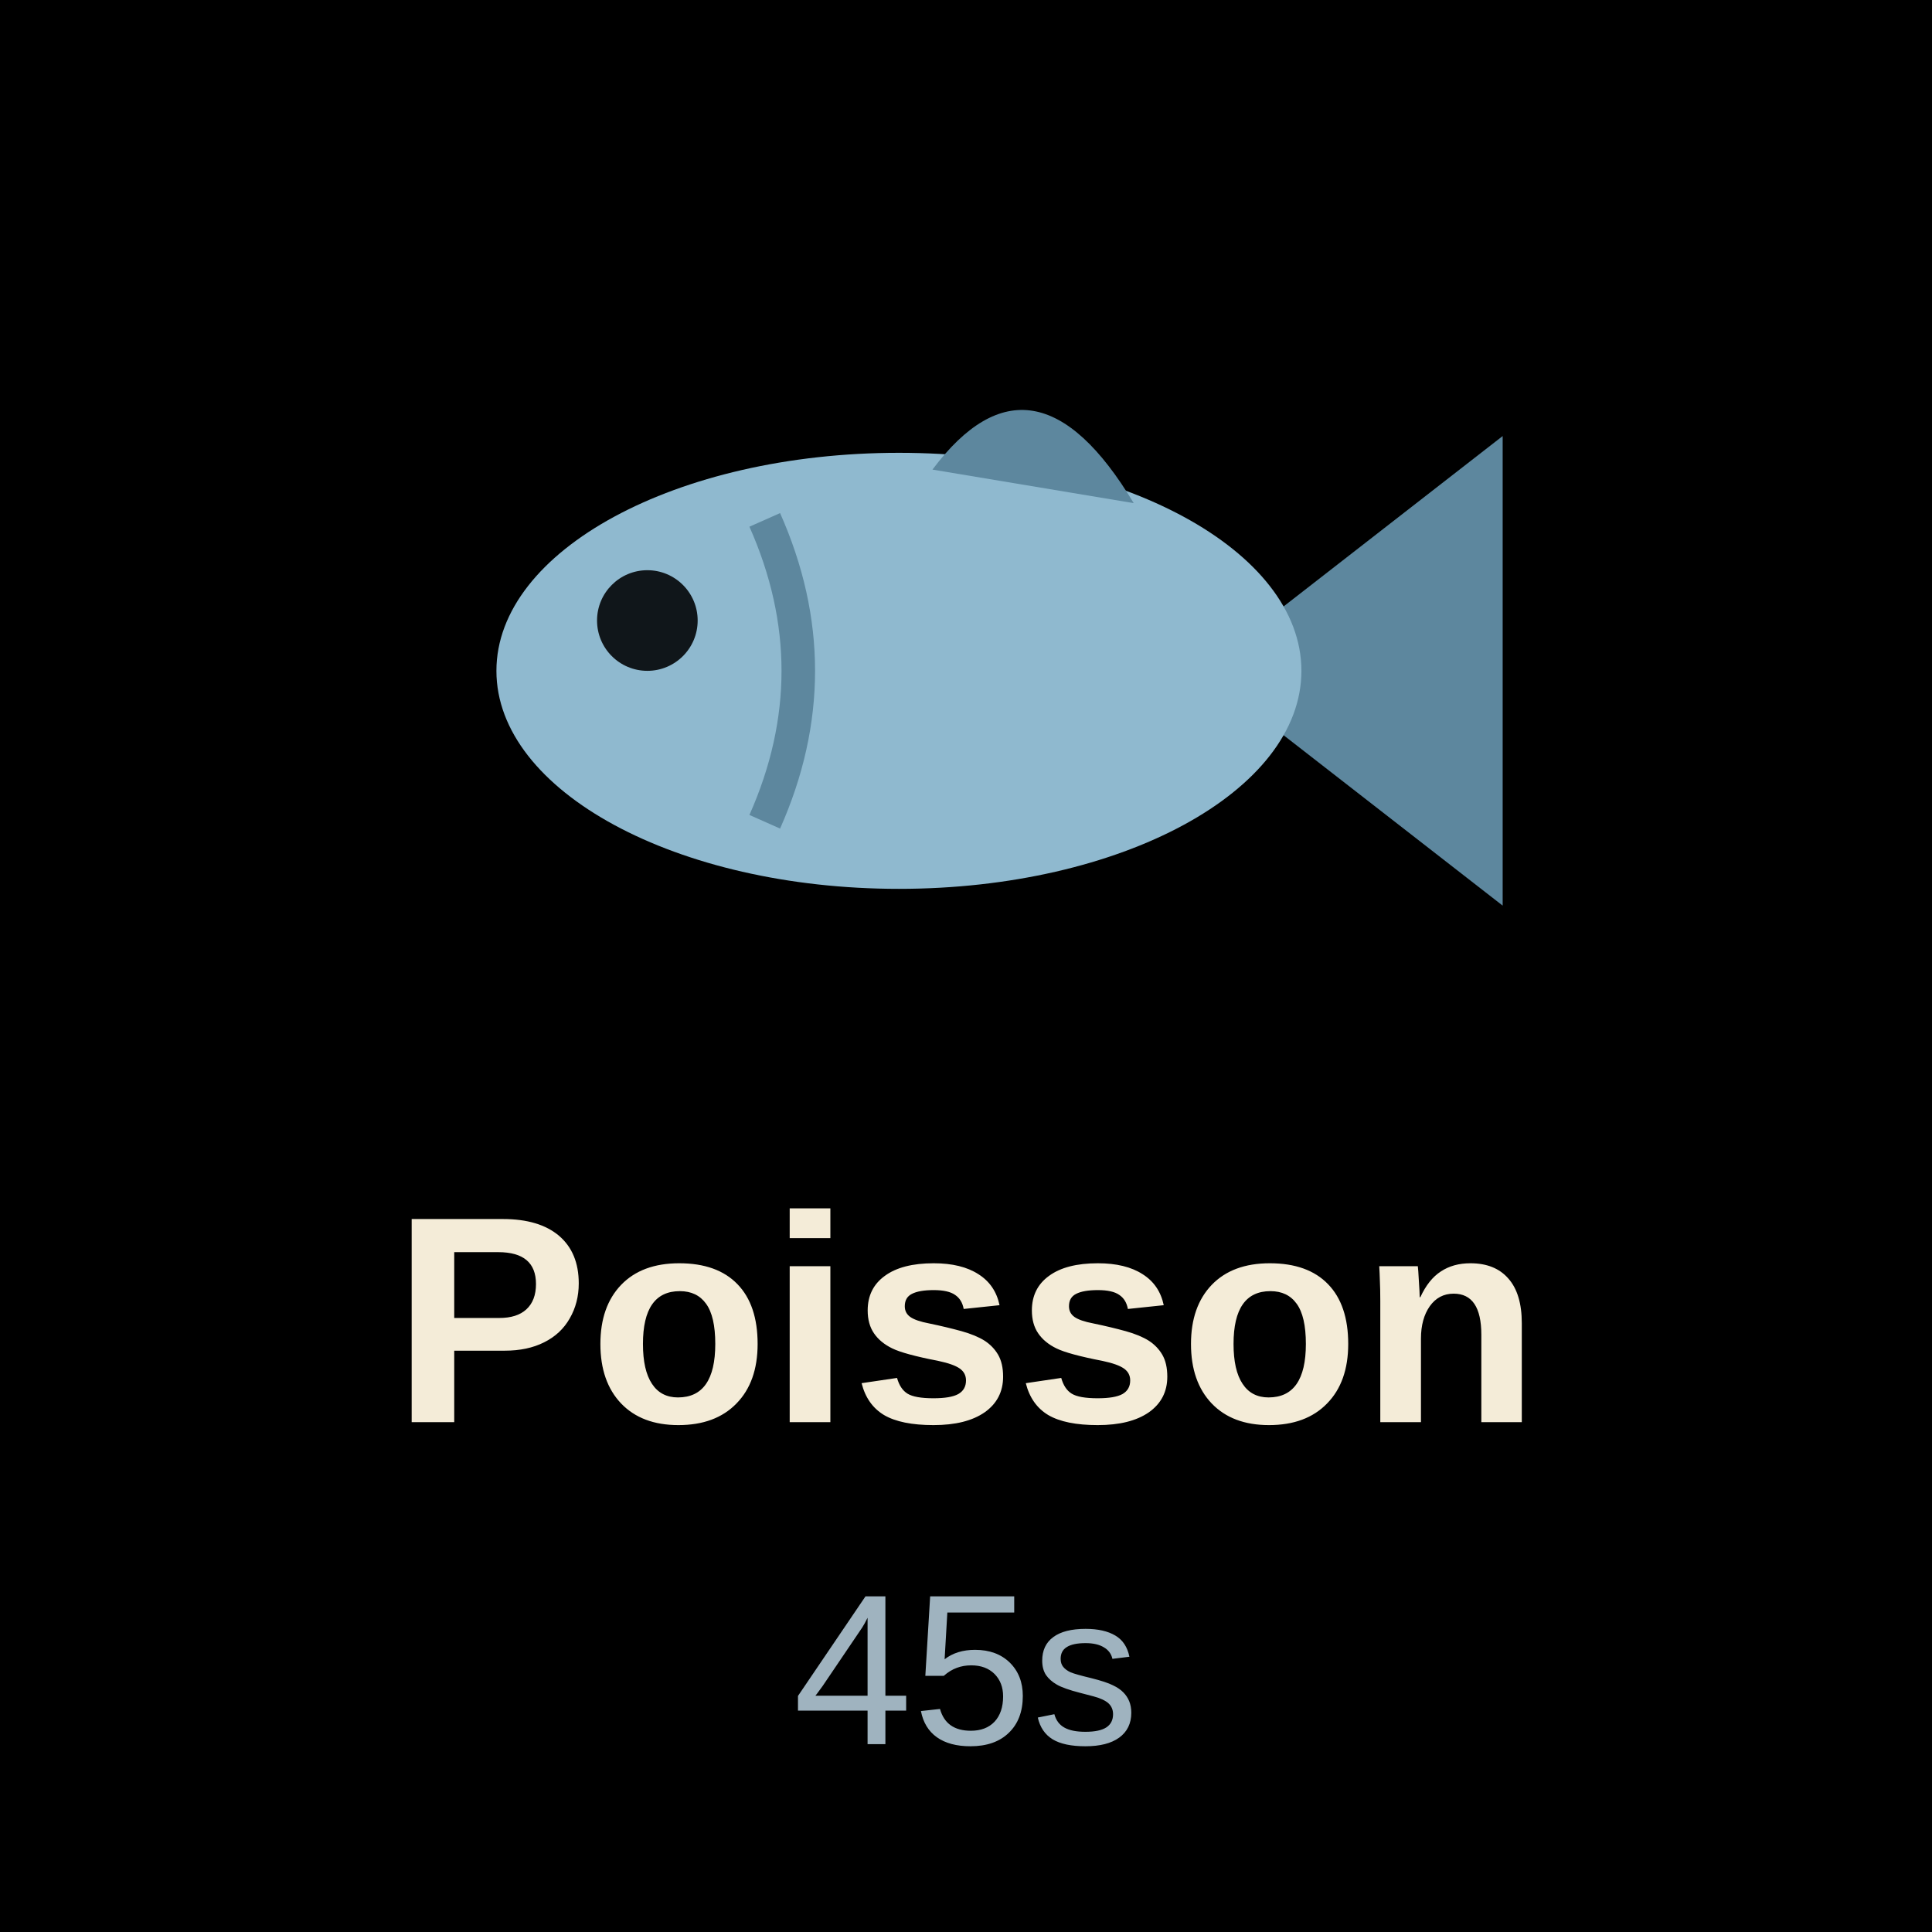
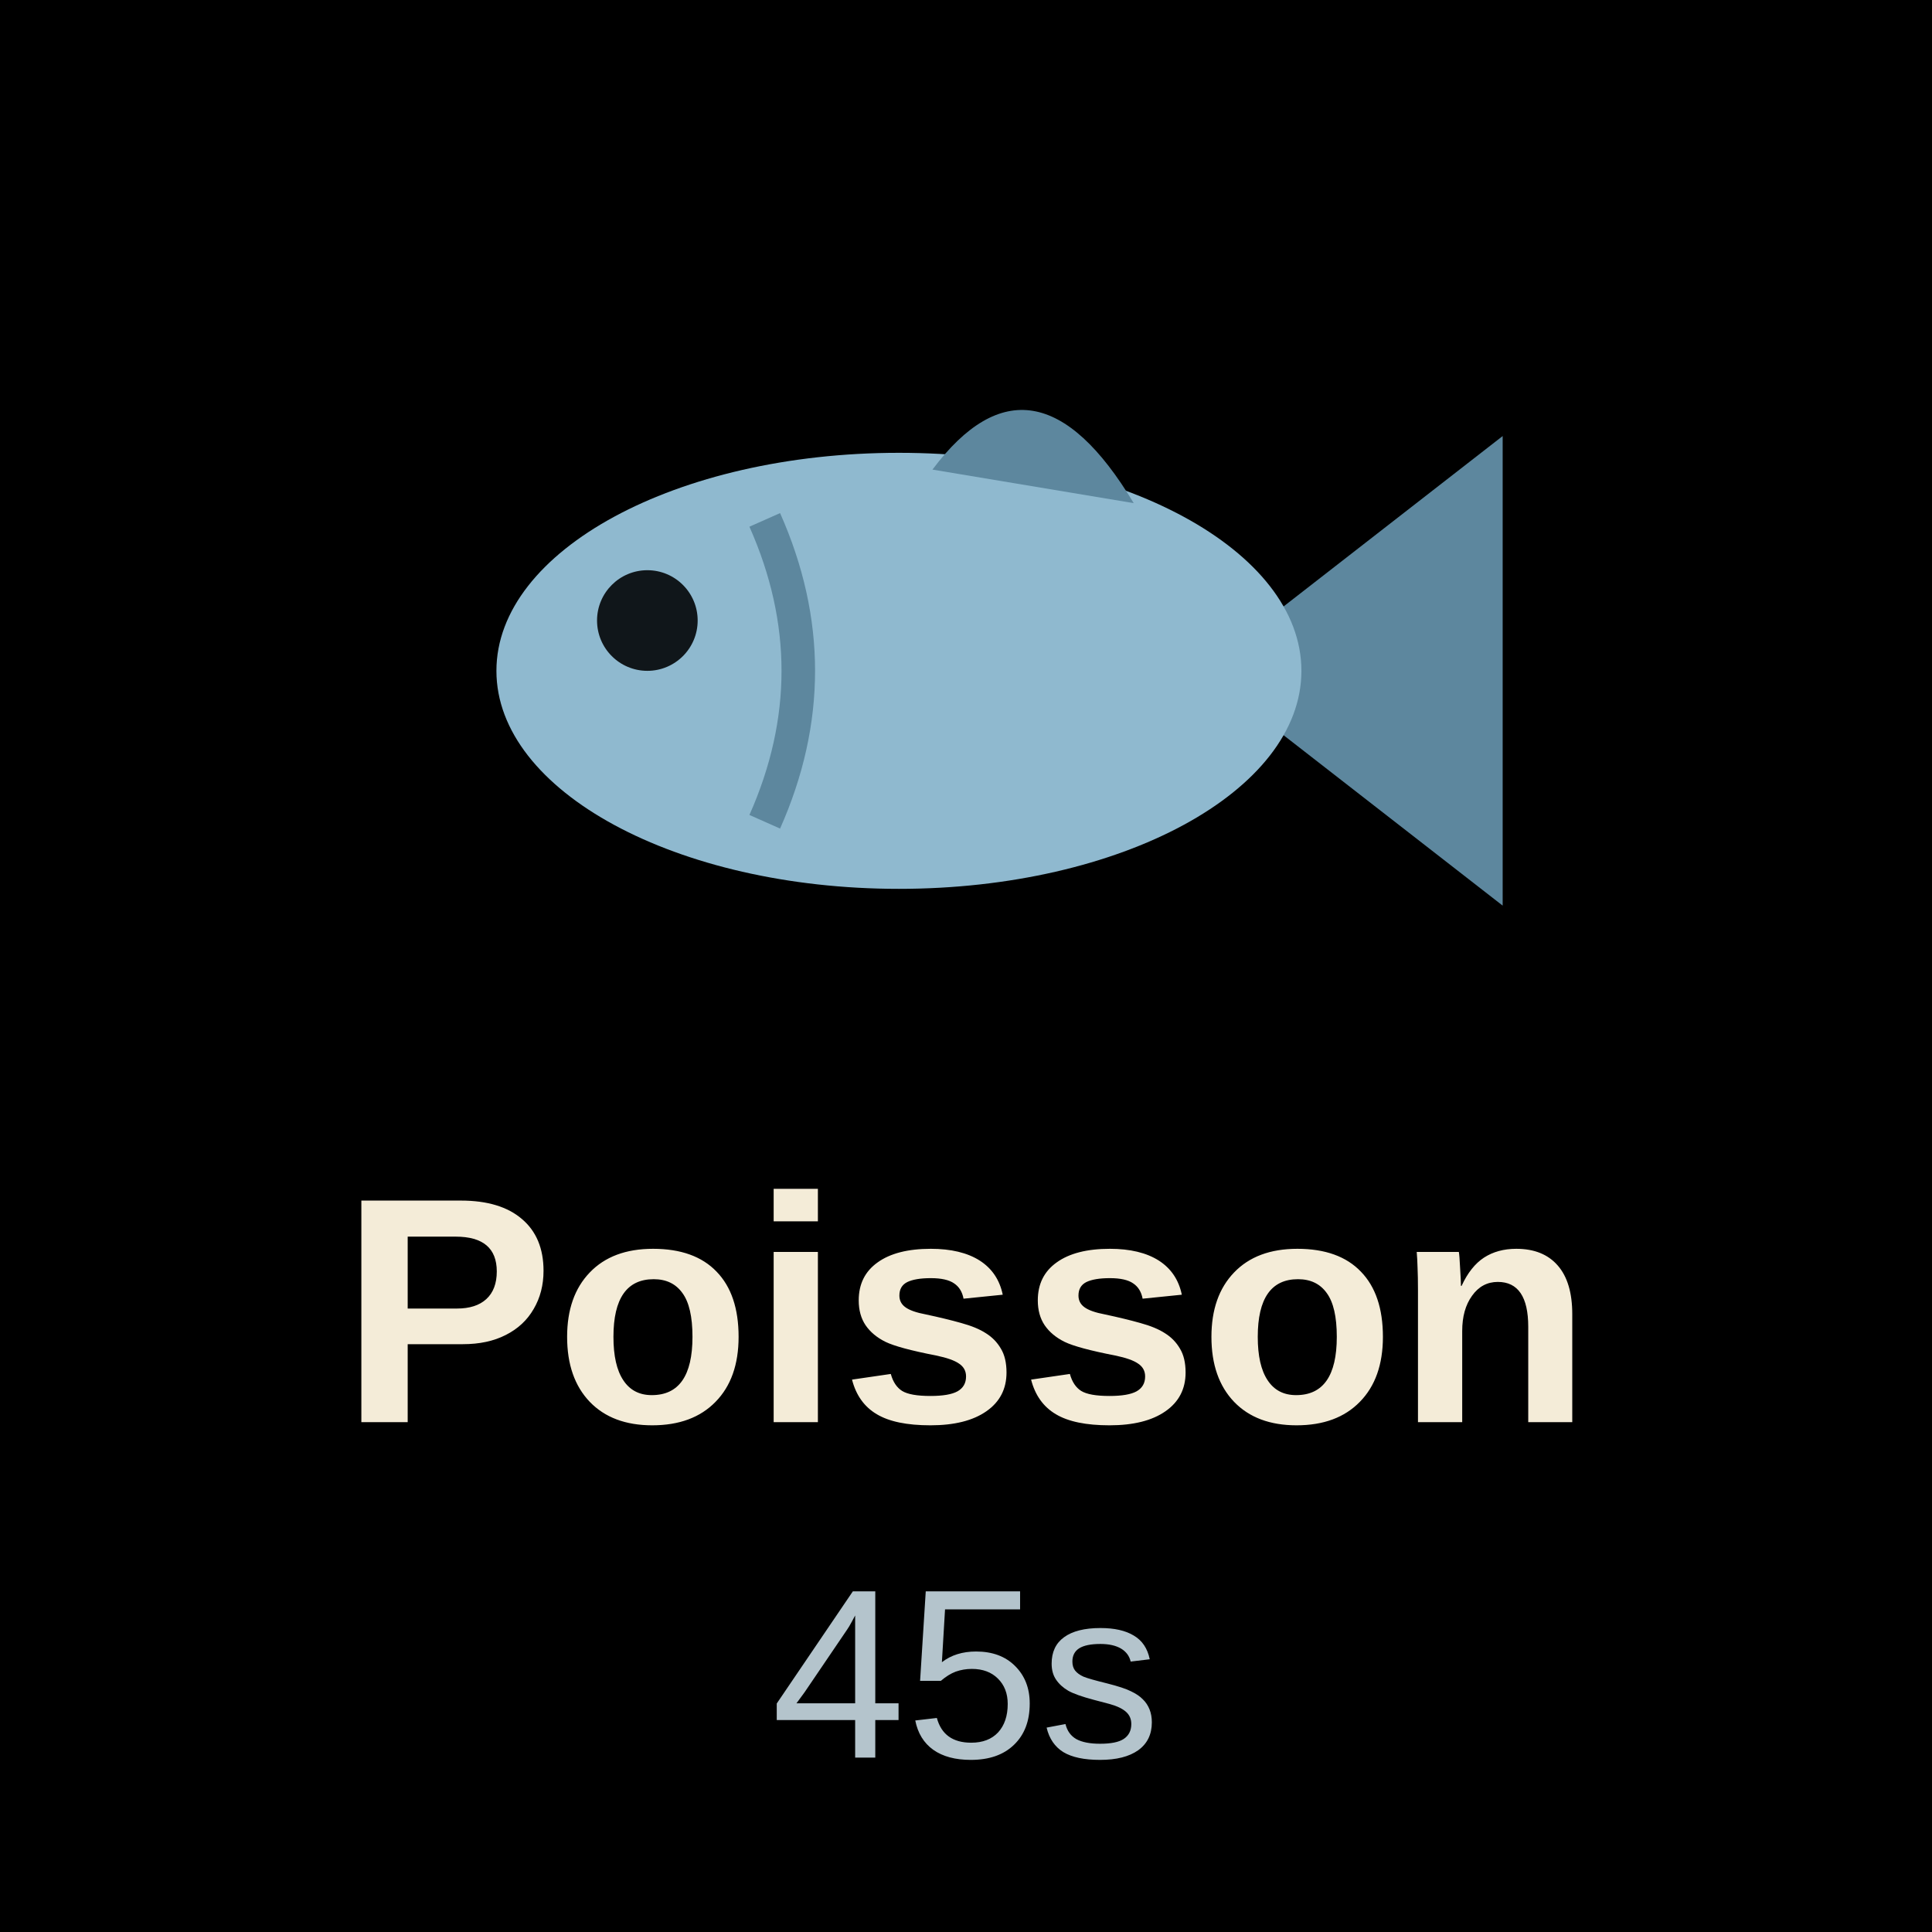
<svg xmlns="http://www.w3.org/2000/svg" width="144" height="144" viewBox="0 0 144 144">
  <rect width="144" height="144" fill="#000000" />
  <g transform="translate(72 50) scale(1.25)">
    <polygon points="14,0 32,-14 32,14" fill="#5d879e" />
    <ellipse cx="-4" cy="0" rx="24" ry="13" fill="#8fb9cf" />
    <path d="M-2,-12 Q4,-20 10,-10" fill="#5d879e" />
    <path d="M-12,-9 Q-8,0 -12,9" fill="none" stroke="#5d879e" stroke-width="2" />
    <circle cx="-19" cy="-3" r="3" fill="#10161a" />
  </g>
-   <text x="72" y="106" font-family="Arial, Helvetica, sans-serif" font-size="22" font-weight="bold" fill="#f4ecd8" text-anchor="middle">Poisson</text>
-   <text x="72" y="130" font-family="Arial, Helvetica, sans-serif" font-size="16" fill="#9fb3bf" text-anchor="middle">45s</text>
+   <text x="72" y="106" font-family="Arial, Helvetica, sans-serif" font-size="24" font-weight="bold" fill="#f4ecd8" text-anchor="middle">Poisson</text>
+   <text x="72" y="131" font-family="Arial, Helvetica, sans-serif" font-size="18" font-weight="normal" fill="#b4c4cc" text-anchor="middle">45s</text>
</svg>
